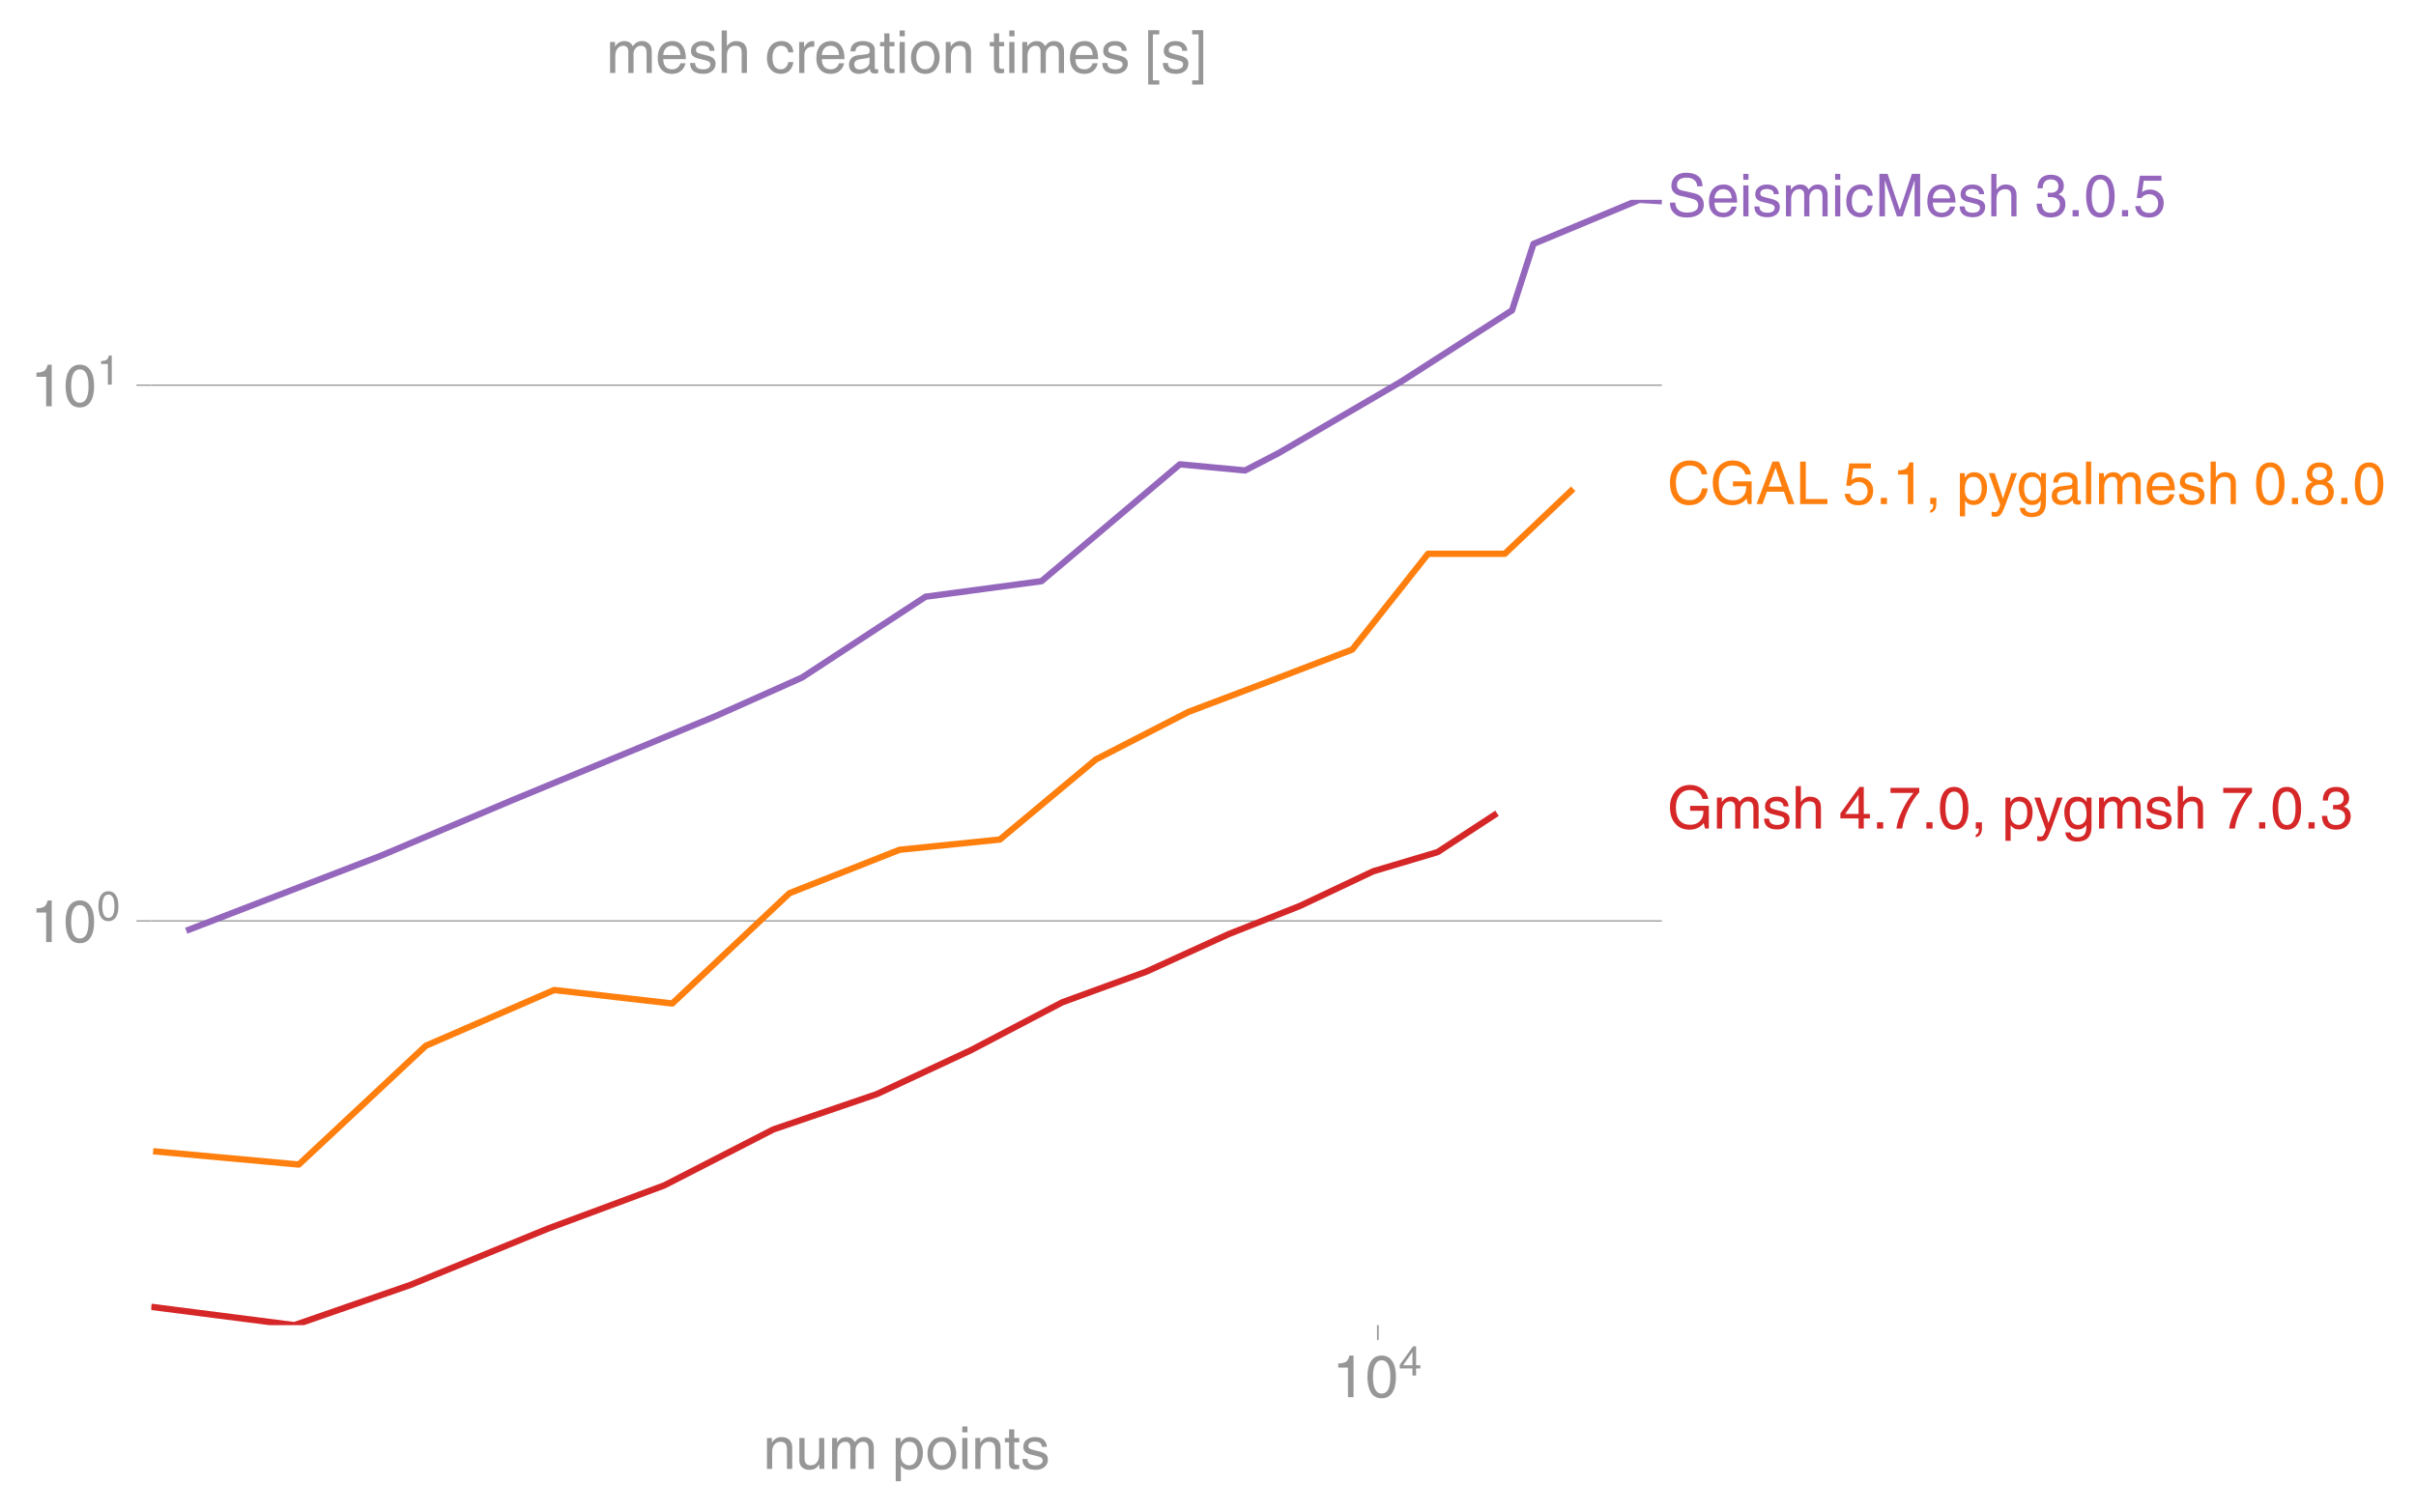
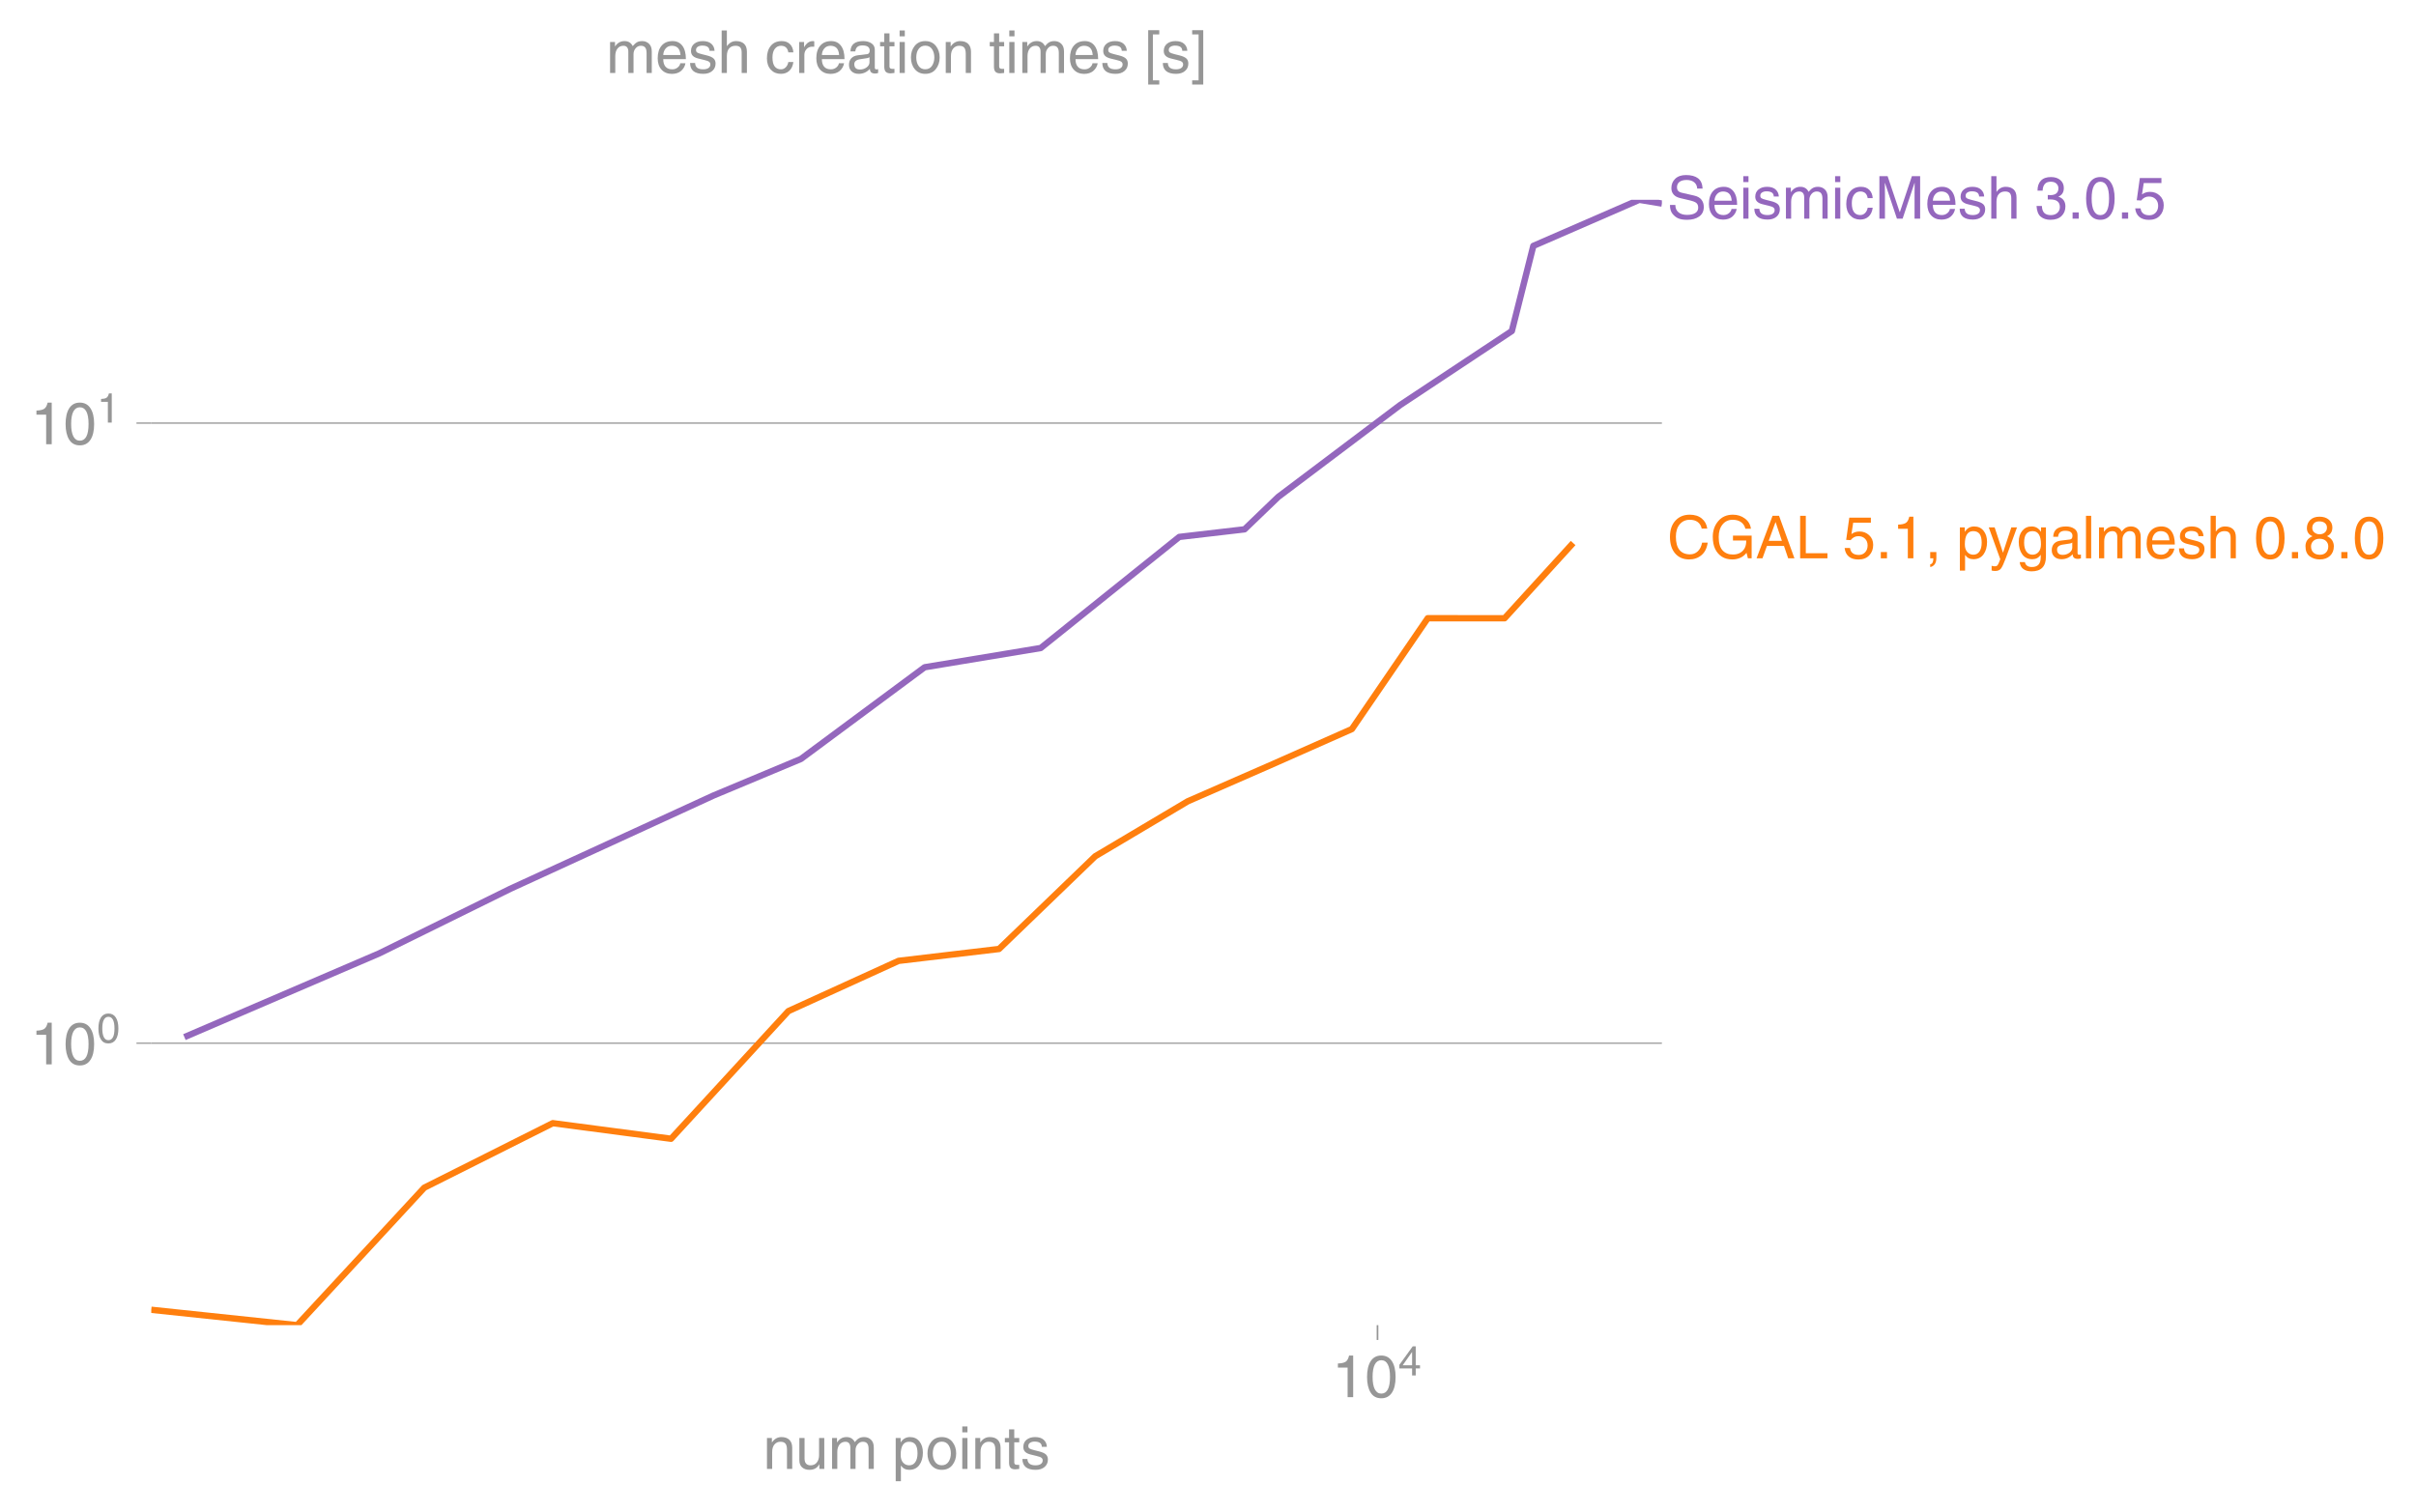
- <svg xmlns="http://www.w3.org/2000/svg" xmlns:xlink="http://www.w3.org/1999/xlink" height="476.609" viewBox="0 0 571.152 357.457" width="761.536">
+ <svg xmlns="http://www.w3.org/2000/svg" xmlns:xlink="http://www.w3.org/1999/xlink" height="476.609" viewBox="0 0 571.153 357.457" width="761.538">
  <defs>
    <style>*{stroke-linecap:butt;stroke-linejoin:round}</style>
  </defs>
  <g id="figure_1">
-     <path d="M0 357.457h571.152V0H0z" fill="none" id="patch_1" />
+     <path d="M0 357.457h571.153V0H0z" fill="none" id="patch_1" />
    <g id="axes_1">
      <path d="M35.76 313.361h357.12V47.25H35.76z" fill="none" id="patch_2" />
      <g id="matplotlib.axis_1">
        <g id="xtick_1">
          <g id="line2d_1">
            <defs>
-               <path d="M0 0v3.5" id="meb04f6e81f" stroke="#969696" stroke-width=".4" />
+               <path d="M0 0v3.5" id="m67ad16e1ab" stroke="#969696" stroke-width=".4" />
            </defs>
-             <use x="325.734" xlink:href="#meb04f6e81f" y="313.361" fill="#969696" stroke="#969696" stroke-width=".4" />
+             <use x="325.651" xlink:href="#m67ad16e1ab" y="313.361" fill="#969696" stroke="#969696" stroke-width=".4" />
          </g>
-           <g transform="matrix(.14 0 0 -.14 314.954 330.41)" fill="#969696" id="text_1">
+           <g transform="matrix(.14 0 0 -.14 314.87 330.41)" fill="#969696" id="text_1">
            <defs>
              <path d="M35.89 0h-9.374v49.906H10.109v6.985q8.594.28 12.782 2.75Q27.094 62.109 29 70.313h6.89z" id="HelveticaWorld-Regular-49" />
              <path d="M42.484 34.188q0 14.109-3.734 21.156-3.734 7.062-10.969 7.062-7.078 0-10.89-7.062-3.797-7.047-3.797-21.157 0-13.671 3.75-20.937Q20.609 6 27.78 6q7.235 0 10.969 7 3.734 7.016 3.734 21.188zm9.422 0q0-17.297-6.25-26.704-6.25-9.39-17.875-9.39-12.062 0-18.062 9.734-6 9.75-6 26.36 0 17.03 6.14 26.578 6.157 9.547 17.922 9.547 11.625 0 17.875-9.5t6.25-26.626z" id="HelveticaWorld-Regular-48" />
              <path d="M10.594 24.703h22.61v31.89h-.188zM42 17.093V0h-8.797v17.094H2.484v8.593L34.72 70.314H42v-45.61h10.297v-7.61z" id="HelveticaWorld-Regular-52" />
            </defs>
            <use transform="translate(0 .173)" xlink:href="#HelveticaWorld-Regular-49" />
            <use transform="translate(55.615 .173)" xlink:href="#HelveticaWorld-Regular-48" />
            <use transform="matrix(.7 0 0 .7 112.146 36.781)" xlink:href="#HelveticaWorld-Regular-52" />
          </g>
        </g>
        <g transform="matrix(.14 0 0 -.14 180.393 347.359)" fill="#969696" id="text_2">
          <defs>
            <path d="M49.219 0h-8.844v32.172q0 7.422-2.594 10.578-2.578 3.156-8.578 3.156-5.906 0-9.875-4.5-3.953-4.484-3.953-12.89V0H6.594v52.297h8.297v-7.375h.203q6.203 8.89 15.812 8.89 8.89 0 13.594-4.718 4.719-4.703 4.719-13.5z" id="HelveticaWorld-Regular-110" />
            <path d="M6.11 52.297h8.78V17.578q0-5.765 2.61-8.625Q20.125 6.11 25 6.11q6.781 0 10.594 4.797 3.812 4.813 3.812 12.578v28.813h8.782V0H39.89v7.625l-.188.188q-4.984-9.329-16.61-9.329-7.515 0-12.25 4.094Q6.11 6.688 6.11 14.703z" id="HelveticaWorld-Regular-117" />
            <path d="M6.594 52.297h8.297v-7.375h.203q5.906 8.89 15.812 8.89 9.813 0 13.922-8.5 3.75 4.594 7.266 6.547 3.515 1.953 8.703 1.953 6.781 0 11.484-4.453Q77 44.922 77 36.187V0h-8.781v33.797q0 6.094-2.297 9.094-2.297 3.015-7.422 3.015-5.172 0-8.75-4.203-3.563-4.203-3.563-9.812V0h-8.78v36.188q0 4.53-2.11 7.124-2.094 2.594-6.094 2.594-6.297 0-10.062-4.687-3.766-4.688-3.766-12.703V0H6.594z" id="HelveticaWorld-Regular-109" />
            <path d="M14.984 23.688q0-8.407 4.094-13 4.11-4.579 10.219-4.579 6.687 0 10.39 5.438 3.72 5.453 3.72 14.765 0 10.22-3.563 14.907-3.563 4.687-10.735 4.687-6.984 0-10.562-5.5-3.563-5.5-3.563-16.718zm-8.39 28.609h8.297v-7.375h.203q5.61 8.89 15.625 8.89 10.11 0 15.937-7.359 5.828-7.344 5.828-18.766 0-12.796-5.953-21Q40.578-1.515 29.5-1.515q-9.094 0-13.922 7.032h-.203v-26.22H6.594z" id="HelveticaWorld-Regular-112" />
            <path d="M12.703 26.219q0-8.735 3.953-14.375 3.953-5.64 11.219-5.64 7.531 0 11.438 5.905 3.906 5.907 3.906 14.11 0 8.297-3.907 14.078-3.906 5.797-11.437 5.797-6.969 0-11.078-5.453-4.094-5.438-4.094-14.422zm-8.984 0q0 11.672 6.484 19.625 6.5 7.968 17.672 7.968 11.438 0 17.875-8.062 6.453-8.047 6.453-19.531 0-11.516-6.406-19.625-6.39-8.11-17.922-8.11-11.078 0-17.625 7.86-6.531 7.86-6.531 19.875z" id="HelveticaWorld-Regular-111" />
            <path d="M6.594 61.813v9.968h8.781v-9.969zM15.375 0H6.594v52.297h8.781z" id="HelveticaWorld-Regular-105" />
            <path d="M17.188 45.016V10.984q0-2 1.093-3.046 1.11-1.047 3.938-1.047h3.375V0Q20.797-.688 19-.688q-5.516 0-8.063 2.641-2.53 2.64-2.53 8.547v34.516H1.311v7.28h7.094v14.595h8.781V52.297h8.407v-7.281z" id="HelveticaWorld-Regular-116" />
            <path d="M36.078 37.406q-.187 4.688-3.344 6.735-3.14 2.047-9.047 2.047-4.296 0-7.359-1.907-3.047-1.89-3.047-5.468 0-2.829 1.797-4.172 1.813-1.344 7.828-2.86l8.688-2.187q7.906-2 11.297-5.11 3.406-3.093 3.406-8.656 0-7.719-5.64-12.531-5.641-4.813-15.063-4.813-11 0-16.64 4.563-5.626 4.578-5.735 13.75h8.5q.203-5.422 3.594-8.063 3.39-2.625 10.171-2.625 5.516 0 8.766 2.188 3.25 2.203 3.25 6.11 0 2.78-2.11 4.437-2.093 1.672-8.296 3.078l-10.203 2.5q-6.203 1.562-9.157 4.656-2.953 3.094-2.953 8.031 0 7.72 5.516 12.203 5.531 4.5 14.406 4.5 9.485 0 14.531-4.624 5.047-4.61 5.344-11.782z" id="HelveticaWorld-Regular-115" />
          </defs>
          <use xlink:href="#HelveticaWorld-Regular-110" />
          <use x="55.176" xlink:href="#HelveticaWorld-Regular-117" />
          <use x="109.961" xlink:href="#HelveticaWorld-Regular-109" />
          <use x="192.969" xlink:href="#HelveticaWorld-Regular-32" />
          <use x="217.383" xlink:href="#HelveticaWorld-Regular-112" />
          <use x="273.877" xlink:href="#HelveticaWorld-Regular-111" />
          <use x="329.785" xlink:href="#HelveticaWorld-Regular-105" />
          <use x="351.807" xlink:href="#HelveticaWorld-Regular-110" />
          <use x="406.982" xlink:href="#HelveticaWorld-Regular-116" />
          <use x="434.668" xlink:href="#HelveticaWorld-Regular-115" />
        </g>
      </g>
      <g id="matplotlib.axis_2">
        <g id="ytick_1">
-           <path clip-path="url(#pe376141552)" d="M35.76 217.77h357.12" fill="none" stroke="#969696" stroke-linecap="square" stroke-width=".3" id="line2d_2" />
+           <path clip-path="url(#pe1c00a24d6)" d="M35.76 246.683h357.12" fill="none" stroke="#969696" stroke-linecap="square" stroke-width=".3" id="line2d_2" />
          <g id="line2d_3">
            <defs>
-               <path d="M0 0h-3.5" id="ma140b4074f" stroke="#969696" stroke-width=".3" />
+               <path d="M0 0h-3.5" id="m6b72076b73" stroke="#969696" stroke-width=".3" />
            </defs>
-             <use x="35.76" xlink:href="#ma140b4074f" y="217.769" fill="#969696" stroke="#969696" stroke-width=".3" />
+             <use x="35.76" xlink:href="#m6b72076b73" y="246.683" fill="#969696" stroke="#969696" stroke-width=".3" />
          </g>
-           <g transform="matrix(.14 0 0 -.14 7.2 222.794)" fill="#969696" id="text_3">
+           <g transform="matrix(.14 0 0 -.14 7.2 251.708)" fill="#969696" id="text_3">
            <use transform="translate(0 .173)" xlink:href="#HelveticaWorld-Regular-49" />
            <use transform="translate(55.615 .173)" xlink:href="#HelveticaWorld-Regular-48" />
            <use transform="matrix(.7 0 0 .7 112.146 36.781)" xlink:href="#HelveticaWorld-Regular-48" />
          </g>
        </g>
        <g id="ytick_2">
-           <path clip-path="url(#pe376141552)" d="M35.76 91.082h357.12" fill="none" stroke="#969696" stroke-linecap="square" stroke-width=".3" id="line2d_4" />
-           <use x="35.76" xlink:href="#ma140b4074f" y="91.082" fill="#969696" stroke="#969696" stroke-width=".3" id="line2d_5" />
-           <g transform="matrix(.14 0 0 -.14 7.2 96.106)" fill="#969696" id="text_4">
+           <path clip-path="url(#pe1c00a24d6)" d="M35.76 100.047h357.12" fill="none" stroke="#969696" stroke-linecap="square" stroke-width=".3" id="line2d_4" />
+           <use x="35.76" xlink:href="#m6b72076b73" y="100.047" fill="#969696" stroke="#969696" stroke-width=".3" id="line2d_5" />
+           <g transform="matrix(.14 0 0 -.14 7.2 105.071)" fill="#969696" id="text_4">
            <use transform="translate(0 .173)" xlink:href="#HelveticaWorld-Regular-49" />
            <use transform="translate(55.615 .173)" xlink:href="#HelveticaWorld-Regular-48" />
            <use transform="matrix(.7 0 0 .7 112.146 36.781)" xlink:href="#HelveticaWorld-Regular-49" />
          </g>
        </g>
      </g>
-       <path clip-path="url(#pe376141552)" d="M36.202 272.235l34.432 3.141 30.028-28.086 30.345-13.18 27.923 3.185 27.705-26.084 26.023-10.264 23.715-2.426 22.701-18.937 21.862-11.234 19.507-7.382 19.242-7.375 17.91-22.643 18.14.006 16.186-15.373" fill="none" stroke="#ff7f0e" stroke-linecap="square" stroke-width="1.5" id="line2d_6" />
-       <path clip-path="url(#pe376141552)" d="M35.76 309.027l33.835 4.334 27.396-9.504 32.491-13.308 27.548-10.232 25.81-13.247 24.404-8.332 22.302-10.407 21.606-11.329 19.912-7.268 19.332-8.817 16.96-6.713 17.29-8.175 15.218-4.536 14.041-9.181" fill="none" stroke="#d62728" stroke-linecap="square" stroke-width="1.5" id="line2d_7" />
-       <path clip-path="url(#pe376141552)" d="M44.025 220.088l46-17.728 30.914-13.066 48.031-19.871 20.62-9.197 29.217-19.124 27.408-3.67 32.715-27.635 15.406 1.449 7.946-4.114 28.791-16.796 26.378-16.948 5.07-15.714 25.016-10.425 5.343.338" fill="none" stroke="#9467bd" stroke-linecap="square" stroke-width="1.5" id="line2d_8" />
-       <g transform="matrix(.14 0 0 -.14 394.17 119.2)" fill="#ff7f0e" id="text_5">
+       <path clip-path="url(#pe1c00a24d6)" d="M35.76 309.725l34.475 3.636 30.065-32.509 30.383-15.254 27.958 3.685 27.738-30.19 26.056-11.881 23.744-2.808 22.73-21.919 21.889-13.003 19.53-8.545 19.266-8.536 17.932-26.208 18.163.007 16.207-17.793" fill="none" stroke="#ff7f0e" stroke-linecap="square" stroke-width="1.5" id="line2d_6" />
+       <path clip-path="url(#pe1c00a24d6)" d="M43.593 245.245l46.058-19.798 30.952-15.255 48.09-22.084 20.646-8.638 29.252-21.684 27.442-4.55 32.756-26.27 15.425-1.796 7.956-7.658 28.827-21.726 26.41-17.506 5.077-20.132 25.046-10.899 5.35.884" fill="none" stroke="#9467bd" stroke-linecap="square" stroke-width="1.5" id="line2d_7" />
+       <g transform="matrix(.14 0 0 -.14 394.17 132.024)" fill="#ff7f0e" id="text_5">
        <defs>
          <path d="M58.016 50.203q-1.625 7.313-6.782 11.094-5.14 3.797-13.343 3.797-10.594 0-17.047-7.703-6.438-7.688-6.438-20.766 0-15.14 6.094-22.547 6.11-7.39 17.688-7.39 7.609 0 13.093 5.046 5.5 5.063 7.407 14.688h9.421Q66.22 12.594 57.625 5.344t-20.906-7.25q-14.703 0-23.516 10.11Q4.391 18.311 4.391 36.28q0 17.328 9.203 27.36 9.203 10.047 24.297 10.047 12.5 0 20.265-6.454 7.766-6.437 9.235-17.03z" id="HelveticaWorld-Regular-67" />
          <path d="M38.484 38.375h31.532V0h-6.297l-2.344 9.281Q56.781 3.421 50.578.75q-6.187-2.656-12.875-2.656-10.797 0-18.047 4.703-7.25 4.719-11.265 13.015-4 8.313-4 20.72 0 15.468 9.203 26.312 9.203 10.843 24.781 10.843 11.625 0 20.313-6.5Q67.39 60.688 68.796 50h-9.375q-1.703 7.078-7.219 11.078-5.516 4.016-14.312 4.016-10.594 0-17.047-7.985-6.438-7.984-6.438-21.125 0-15.28 6.39-22.437Q27.204 6.39 38.282 6.39q7.235 0 12.235 2.859 5 2.86 7.687 7.766 2.688 4.906 2.688 13.062H38.484z" id="HelveticaWorld-Regular-71" />
          <path d="M44 29.5L33.406 61.078h-.203L21.687 29.5zm-25.297-8.594L11.188 0h-9.97l27 71.781h10.985L65.187 0H54.594l-7.078 20.906z" id="HelveticaWorld-Regular-65" />
          <path d="M17.672 8.594h36.531V0H8.11v71.781h9.563z" id="HelveticaWorld-Regular-76" />
          <path d="M14.703 40.922q5.813 4.39 13.625 4.39 9.469 0 16.281-6.296 6.813-6.297 6.813-16.22 0-10.78-6.578-17.796-6.563-7-18.422-7-10.313 0-16.266 5.047Q4.203 8.109 3.22 17.39h9.094q.671-5.672 4.437-8.672 3.766-3 10.453-3 6.485 0 10.64 4.484Q42 14.703 42 21.688q0 7.125-4.36 11.421-4.343 4.297-11.218 4.297-7.813 0-13.047-6.687l-7.563.39 5.266 37.594h36.438v-8.5H17.672z" id="HelveticaWorld-Regular-53" />
          <path d="M19.094 0H8.687v10.594h10.407z" id="HelveticaWorld-Regular-46" />
          <path d="M8.688 10.594h10.406V.78q0-7.422-3.078-11.172-3.078-3.765-7.328-4.312v4.594Q14.015-9.422 14.015 0H8.687z" id="HelveticaWorld-Regular-44" />
          <path d="M39.016 52.297h9.562L29.891.984q-.5-1.375-.985-2.593-4.25-11.329-7.328-15.547-3.078-4.235-9.953-4.235-3.61 0-5.906.782v8.015q2.484-.89 5.468-.89 3.22 0 4.704 2.03 1.5 2.032 4.421 9.938L.875 52.297h9.922L24.812 9.719H25z" id="HelveticaWorld-Regular-121" />
          <path d="M12.984 26.313q0-9.61 3.813-14.907Q20.609 6.11 27.094 6.11q6.312 0 10.312 4.579 4 4.593 4 13 0 11.03-3.5 16.625-3.484 5.593-10.61 5.593-7.171 0-10.75-4.765-3.562-4.766-3.562-14.828zM49.812 2.983q0-12.609-6.062-18.797-6.047-6.203-18.266-6.203-8.78 0-13.984 4.047Q6.297-13.922 5.516-6.39h8.796q.672-3.812 3.532-6.062 2.86-2.25 8.281-2.25 7.375 0 11.125 3.969 3.766 3.953 3.766 12.828v3.719h-.188q-4.937-7.329-13.922-7.329-11.187 0-17.093 8.25-5.907 8.25-5.907 20.953 0 11.625 5.953 18.875 5.97 7.25 15.829 7.25 9.906 0 15.625-8.89h.187v7.375h8.313z" id="HelveticaWorld-Regular-103" />
          <path d="M38.375 26.703q-.969-1.015-3.828-1.656-2.86-.625-10.672-1.656-5.766-.688-8.469-2.844-2.703-2.14-2.703-5.656 0-4.297 2.281-6.688 2.297-2.39 7.329-2.39 6.296 0 11.171 3.578 4.891 3.593 4.891 8.718zM6.203 36.375q.297 8.844 5.734 13.14 5.454 4.297 15.844 4.297 8.297 0 13.907-3.765 5.624-3.75 5.624-10.844V9.078Q47.313 6 50.094 6q1.125 0 2.89.39V0Q50.594-.984 48-.984q-4.5 0-6.703 1.921-2.188 1.938-2.281 6.047-7.516-8.5-18.891-8.5-7.422 0-11.922 4.204Q3.72 6.89 3.72 13.624q0 6.89 3.906 11.125Q11.531 29 19 29.89l15.516 1.891q4.203.64 4.203 6.203 0 4.11-3.047 6.297-3.047 2.203-9.25 2.203-5.516 0-8.485-2.437-2.953-2.438-3.53-7.672z" id="HelveticaWorld-Regular-97" />
          <path d="M15.375 0H6.594v71.781h8.781z" id="HelveticaWorld-Regular-108" />
          <path d="M42.484 30.328q-.687 8.485-4.5 12.031-3.797 3.547-10.109 3.547-6.39 0-10.328-4.5-3.922-4.484-4.172-11.078zm8.391-13.922q-1.453-8.11-7.953-13.422-5.719-4.5-15.047-4.593-10.984.093-17.438 7.203Q4 12.704 4 24.704q0 13.78 6.64 21.437 6.641 7.672 18.47 7.672 10.593 0 16.546-7.922 5.953-7.907 5.953-22.594H13.375q0-8.203 3.813-12.703Q21 6.109 28.608 6.109q5.375 0 9.235 3.235 3.86 3.25 4.25 7.062z" id="HelveticaWorld-Regular-101" />
          <path d="M49.219 0h-8.844v34.188q0 6.296-2.438 9-2.437 2.718-7.953 2.718-6.797 0-10.703-4.406-3.906-4.39-3.906-12.984V0H6.594v71.781h8.781V45.312h.203q6 8.5 15.328 8.5 8.594 0 13.453-4.5 4.86-4.484 4.86-13.718z" id="HelveticaWorld-Regular-104" />
          <path d="M27.594 40.578q5.422 0 8.953 3.094 3.547 3.11 3.547 8.234 0 4.594-3.407 7.547-3.39 2.953-9.687 2.953-5.61 0-8.672-3.11-3.047-3.093-3.047-7.874 0-5.125 3.813-7.984 3.812-2.86 8.5-2.86zm.093-7.562q-6.78 0-10.64-3.766-3.86-3.766-3.86-9.234 0-6.297 3.907-10.157Q21 6 28.219 6q6.406 0 10.234 3.86 3.828 3.859 3.828 10.265 0 5.469-3.828 9.172-3.828 3.719-10.766 3.719zM49.22 52.203q0-10.594-9.032-14.797 6.204-2.781 8.86-7.36 2.656-4.562 2.656-9.733 0-10.016-6.453-16.125-6.438-6.094-17.375-6.094-9.563 0-16.813 5.25-7.25 5.25-7.25 17.062 0 11.922 11.907 16.907-9.516 3.796-9.516 13.671 0 8.297 5.64 13.813 5.641 5.516 15.641 5.516 10.016 0 15.875-5.204 5.86-5.203 5.86-12.906z" id="HelveticaWorld-Regular-56" />
        </defs>
        <use xlink:href="#HelveticaWorld-Regular-67" />
        <use x="72.314" xlink:href="#HelveticaWorld-Regular-71" />
        <use x="149.414" xlink:href="#HelveticaWorld-Regular-65" />
        <use x="216.113" xlink:href="#HelveticaWorld-Regular-76" />
        <use x="271.729" xlink:href="#HelveticaWorld-Regular-32" />
        <use x="296.143" xlink:href="#HelveticaWorld-Regular-53" />
        <use x="351.758" xlink:href="#HelveticaWorld-Regular-46" />
        <use x="379.541" xlink:href="#HelveticaWorld-Regular-49" />
        <use x="435.156" xlink:href="#HelveticaWorld-Regular-44" />
        <use x="462.939" xlink:href="#HelveticaWorld-Regular-32" />
        <use x="487.354" xlink:href="#HelveticaWorld-Regular-112" />
        <use x="541.848" xlink:href="#HelveticaWorld-Regular-121" />
        <use x="589.457" xlink:href="#HelveticaWorld-Regular-103" />
        <use x="645.365" xlink:href="#HelveticaWorld-Regular-97" />
        <use x="700.297" xlink:href="#HelveticaWorld-Regular-108" />
        <use x="722.318" xlink:href="#HelveticaWorld-Regular-109" />
        <use x="805.326" xlink:href="#HelveticaWorld-Regular-101" />
        <use x="860.746" xlink:href="#HelveticaWorld-Regular-115" />
        <use x="910.746" xlink:href="#HelveticaWorld-Regular-104" />
        <use x="965.922" xlink:href="#HelveticaWorld-Regular-32" />
        <use x="990.336" xlink:href="#HelveticaWorld-Regular-48" />
        <use x="1045.951" xlink:href="#HelveticaWorld-Regular-46" />
        <use x="1073.734" xlink:href="#HelveticaWorld-Regular-56" />
        <use x="1129.35" xlink:href="#HelveticaWorld-Regular-46" />
        <use x="1157.133" xlink:href="#HelveticaWorld-Regular-48" />
      </g>
-       <g transform="matrix(.14 0 0 -.14 394.17 195.929)" fill="#d62728" id="text_6">
-         <defs>
-           <path d="M3.719 68.797h48.578v-7.719Q42.28 50.875 33.984 33.484 25.687 16.11 23.391 0h-9.672q1.469 13.281 9.719 30.531 8.25 17.266 18.953 29.672H3.719z" id="HelveticaWorld-Regular-55" />
-           <path d="M22.406 39.984q2.203-.187 4.594-.187 6.203 0 9.781 2.86 3.594 2.859 3.594 8.656 0 4.687-3.344 7.89-3.343 3.203-9.64 3.203-6.985 0-10.235-4.11-3.234-4.093-3.437-10.983h-8.64q0 10.984 5.765 16.984 5.765 6.016 16.937 6.016 9.922 0 15.828-5.11 5.907-5.094 5.907-13.39 0-10.704-9.032-14.5v-.204q11.72-4 11.72-16.406 0-9.906-6.595-16.265-6.593-6.344-18.703-6.344-9.906 0-16.312 5.203Q4.204 8.5 3.422 21.484H12.5q.203-8.109 4-11.797Q20.313 6 27.484 6q6.938 0 11.141 3.86 4.203 3.859 4.203 9.718 0 6.406-4.016 9.672-4 3.266-12.39 3.266-2 0-4.016-.094z" id="HelveticaWorld-Regular-51" />
-         </defs>
-         <use xlink:href="#HelveticaWorld-Regular-71" />
-         <use x="77.1" xlink:href="#HelveticaWorld-Regular-109" />
-         <use x="160.107" xlink:href="#HelveticaWorld-Regular-115" />
-         <use x="210.107" xlink:href="#HelveticaWorld-Regular-104" />
-         <use x="265.283" xlink:href="#HelveticaWorld-Regular-32" />
-         <use x="289.697" xlink:href="#HelveticaWorld-Regular-52" />
-         <use x="345.313" xlink:href="#HelveticaWorld-Regular-46" />
-         <use x="373.096" xlink:href="#HelveticaWorld-Regular-55" />
-         <use x="428.711" xlink:href="#HelveticaWorld-Regular-46" />
-         <use x="456.494" xlink:href="#HelveticaWorld-Regular-48" />
-         <use x="512.109" xlink:href="#HelveticaWorld-Regular-44" />
-         <use x="539.893" xlink:href="#HelveticaWorld-Regular-32" />
-         <use x="564.307" xlink:href="#HelveticaWorld-Regular-112" />
-         <use x="618.801" xlink:href="#HelveticaWorld-Regular-121" />
-         <use x="666.41" xlink:href="#HelveticaWorld-Regular-103" />
-         <use x="722.318" xlink:href="#HelveticaWorld-Regular-109" />
-         <use x="805.326" xlink:href="#HelveticaWorld-Regular-115" />
-         <use x="855.326" xlink:href="#HelveticaWorld-Regular-104" />
-         <use x="910.502" xlink:href="#HelveticaWorld-Regular-32" />
-         <use x="934.916" xlink:href="#HelveticaWorld-Regular-55" />
-         <use x="990.531" xlink:href="#HelveticaWorld-Regular-46" />
-         <use x="1018.314" xlink:href="#HelveticaWorld-Regular-48" />
-         <use x="1073.93" xlink:href="#HelveticaWorld-Regular-46" />
-         <use x="1101.713" xlink:href="#HelveticaWorld-Regular-51" />
-       </g>
-       <g transform="matrix(.14 0 0 -.14 394.17 51.162)" fill="#9467bd" id="text_7">
+       <g transform="matrix(.14 0 0 -.14 394.17 51.709)" fill="#9467bd" id="text_6">
        <defs>
          <path d="M50.39 50.781q-.296 6.844-5.109 10.719-4.797 3.875-12.656 3.875-7.922 0-12.172-3.25-4.234-3.234-4.234-9.344 0-3.265 1.843-5.61 1.86-2.343 6.641-3.468l20.516-4.687q8.297-1.813 12.297-6.875 4.015-5.047 4.015-12.313 0-10.64-7.812-16.187-7.813-5.547-20.313-5.547-9.531 0-15.031 2.437-5.484 2.453-9.734 7.766-4.25 5.328-4.25 14.89h9.093q0-8 5.313-12.406 5.328-4.39 14.5-4.39 8.89 0 13.844 3.156 4.953 3.156 4.953 8.953 0 5.281-2.953 7.89Q46.188 29 37.594 31l-15.469 3.625q-7.719 1.75-11.531 6.125Q6.78 45.125 6.78 51.516q0 9.672 6.516 15.922 6.531 6.25 18.203 6.25 13.172 0 20.328-5.5 7.156-5.485 7.688-17.407z" id="HelveticaWorld-Regular-83" />
          <path d="M39.594 34.719q-1.89 11.187-12.39 11.187-6.5 0-10.454-5.203-3.953-5.203-3.953-14.484 0-10.11 3.656-15.11 3.672-5 10.64-5 4.688 0 8.11 3.438 3.422 3.437 4.39 8.953h8.5q-1.312-9.703-6.859-14.86-5.547-5.156-14.328-5.156-10.297 0-16.89 7.047-6.594 7.063-6.594 19.172 0 13.281 6.594 21.188 6.593 7.922 18.5 7.922 8.687 0 13.843-5.204 5.157-5.203 5.735-13.89z" id="HelveticaWorld-Regular-99" />
          <path d="M67.484 0v42.39q0 .829.094 8.126t.094 9.78h-.281L47.312 0h-9.609L17.578 60.203h-.297q0-3.61.094-10.297.11-6.687.11-7.515V0H8.108v71.781h13.86L42.39 11.078h.28l20.313 60.703h13.922V0z" id="HelveticaWorld-Regular-77" />
+           <path d="M22.406 39.984q2.203-.187 4.594-.187 6.203 0 9.781 2.86 3.594 2.859 3.594 8.656 0 4.687-3.344 7.89-3.343 3.203-9.64 3.203-6.985 0-10.235-4.11-3.234-4.093-3.437-10.983h-8.64q0 10.984 5.765 16.984 5.765 6.016 16.937 6.016 9.922 0 15.828-5.11 5.907-5.094 5.907-13.39 0-10.704-9.032-14.5v-.204q11.72-4 11.72-16.406 0-9.906-6.595-16.265-6.593-6.344-18.703-6.344-9.906 0-16.312 5.203Q4.204 8.5 3.422 21.484H12.5q.203-8.109 4-11.797Q20.313 6 27.484 6q6.938 0 11.141 3.86 4.203 3.859 4.203 9.718 0 6.406-4.016 9.672-4 3.266-12.39 3.266-2 0-4.016-.094z" id="HelveticaWorld-Regular-51" />
        </defs>
        <use xlink:href="#HelveticaWorld-Regular-83" />
        <use x="66.211" xlink:href="#HelveticaWorld-Regular-101" />
        <use x="121.631" xlink:href="#HelveticaWorld-Regular-105" />
        <use x="143.652" xlink:href="#HelveticaWorld-Regular-115" />
        <use x="193.652" xlink:href="#HelveticaWorld-Regular-109" />
        <use x="276.66" xlink:href="#HelveticaWorld-Regular-105" />
        <use x="298.682" xlink:href="#HelveticaWorld-Regular-99" />
        <use x="349.951" xlink:href="#HelveticaWorld-Regular-77" />
        <use x="434.961" xlink:href="#HelveticaWorld-Regular-101" />
        <use x="490.381" xlink:href="#HelveticaWorld-Regular-115" />
        <use x="540.381" xlink:href="#HelveticaWorld-Regular-104" />
        <use x="595.557" xlink:href="#HelveticaWorld-Regular-32" />
        <use x="619.971" xlink:href="#HelveticaWorld-Regular-51" />
        <use x="675.586" xlink:href="#HelveticaWorld-Regular-46" />
        <use x="703.369" xlink:href="#HelveticaWorld-Regular-48" />
        <use x="758.984" xlink:href="#HelveticaWorld-Regular-46" />
        <use x="786.768" xlink:href="#HelveticaWorld-Regular-53" />
      </g>
-       <g transform="matrix(.14 0 0 -.14 143.302 17.25)" fill="#969696" id="text_8">
+       <g transform="matrix(.14 0 0 -.14 143.302 17.25)" fill="#969696" id="text_7">
        <defs>
          <path d="M15.375 0H6.594v52.297h8.297v-8.688h.203q5.703 10.203 14.687 10.203 1.422 0 2.297-.296V44.39h-3.266q-5.906 0-9.671-4.016-3.766-4-3.766-9.953z" id="HelveticaWorld-Regular-114" />
          <path d="M14.203-12.5H25v-7.078H6.297v91.797H25v-7.125H14.203z" id="HelveticaWorld-Regular-91" />
          <path d="M13.625 65.094H2.781v7.125h18.703v-91.797H2.781v7.078h10.844z" id="HelveticaWorld-Regular-93" />
        </defs>
        <use xlink:href="#HelveticaWorld-Regular-109" />
        <use x="83.008" xlink:href="#HelveticaWorld-Regular-101" />
        <use x="138.428" xlink:href="#HelveticaWorld-Regular-115" />
        <use x="188.428" xlink:href="#HelveticaWorld-Regular-104" />
        <use x="243.604" xlink:href="#HelveticaWorld-Regular-32" />
        <use x="268.018" xlink:href="#HelveticaWorld-Regular-99" />
        <use x="319.287" xlink:href="#HelveticaWorld-Regular-114" />
        <use x="350.855" xlink:href="#HelveticaWorld-Regular-101" />
        <use x="406.275" xlink:href="#HelveticaWorld-Regular-97" />
        <use x="461.207" xlink:href="#HelveticaWorld-Regular-116" />
        <use x="488.893" xlink:href="#HelveticaWorld-Regular-105" />
        <use x="510.914" xlink:href="#HelveticaWorld-Regular-111" />
        <use x="566.822" xlink:href="#HelveticaWorld-Regular-110" />
        <use x="621.998" xlink:href="#HelveticaWorld-Regular-32" />
        <use x="646.412" xlink:href="#HelveticaWorld-Regular-116" />
        <use x="674.098" xlink:href="#HelveticaWorld-Regular-105" />
        <use x="696.119" xlink:href="#HelveticaWorld-Regular-109" />
        <use x="779.127" xlink:href="#HelveticaWorld-Regular-101" />
        <use x="834.547" xlink:href="#HelveticaWorld-Regular-115" />
        <use x="884.547" xlink:href="#HelveticaWorld-Regular-32" />
        <use x="908.961" xlink:href="#HelveticaWorld-Regular-91" />
        <use x="936.744" xlink:href="#HelveticaWorld-Regular-115" />
        <use x="986.744" xlink:href="#HelveticaWorld-Regular-93" />
      </g>
    </g>
  </g>
  <defs>
-     <clipPath id="pe376141552">
+     <clipPath id="pe1c00a24d6">
      <path d="M35.76 47.249h357.12v266.112H35.76z" />
    </clipPath>
  </defs>
</svg>
